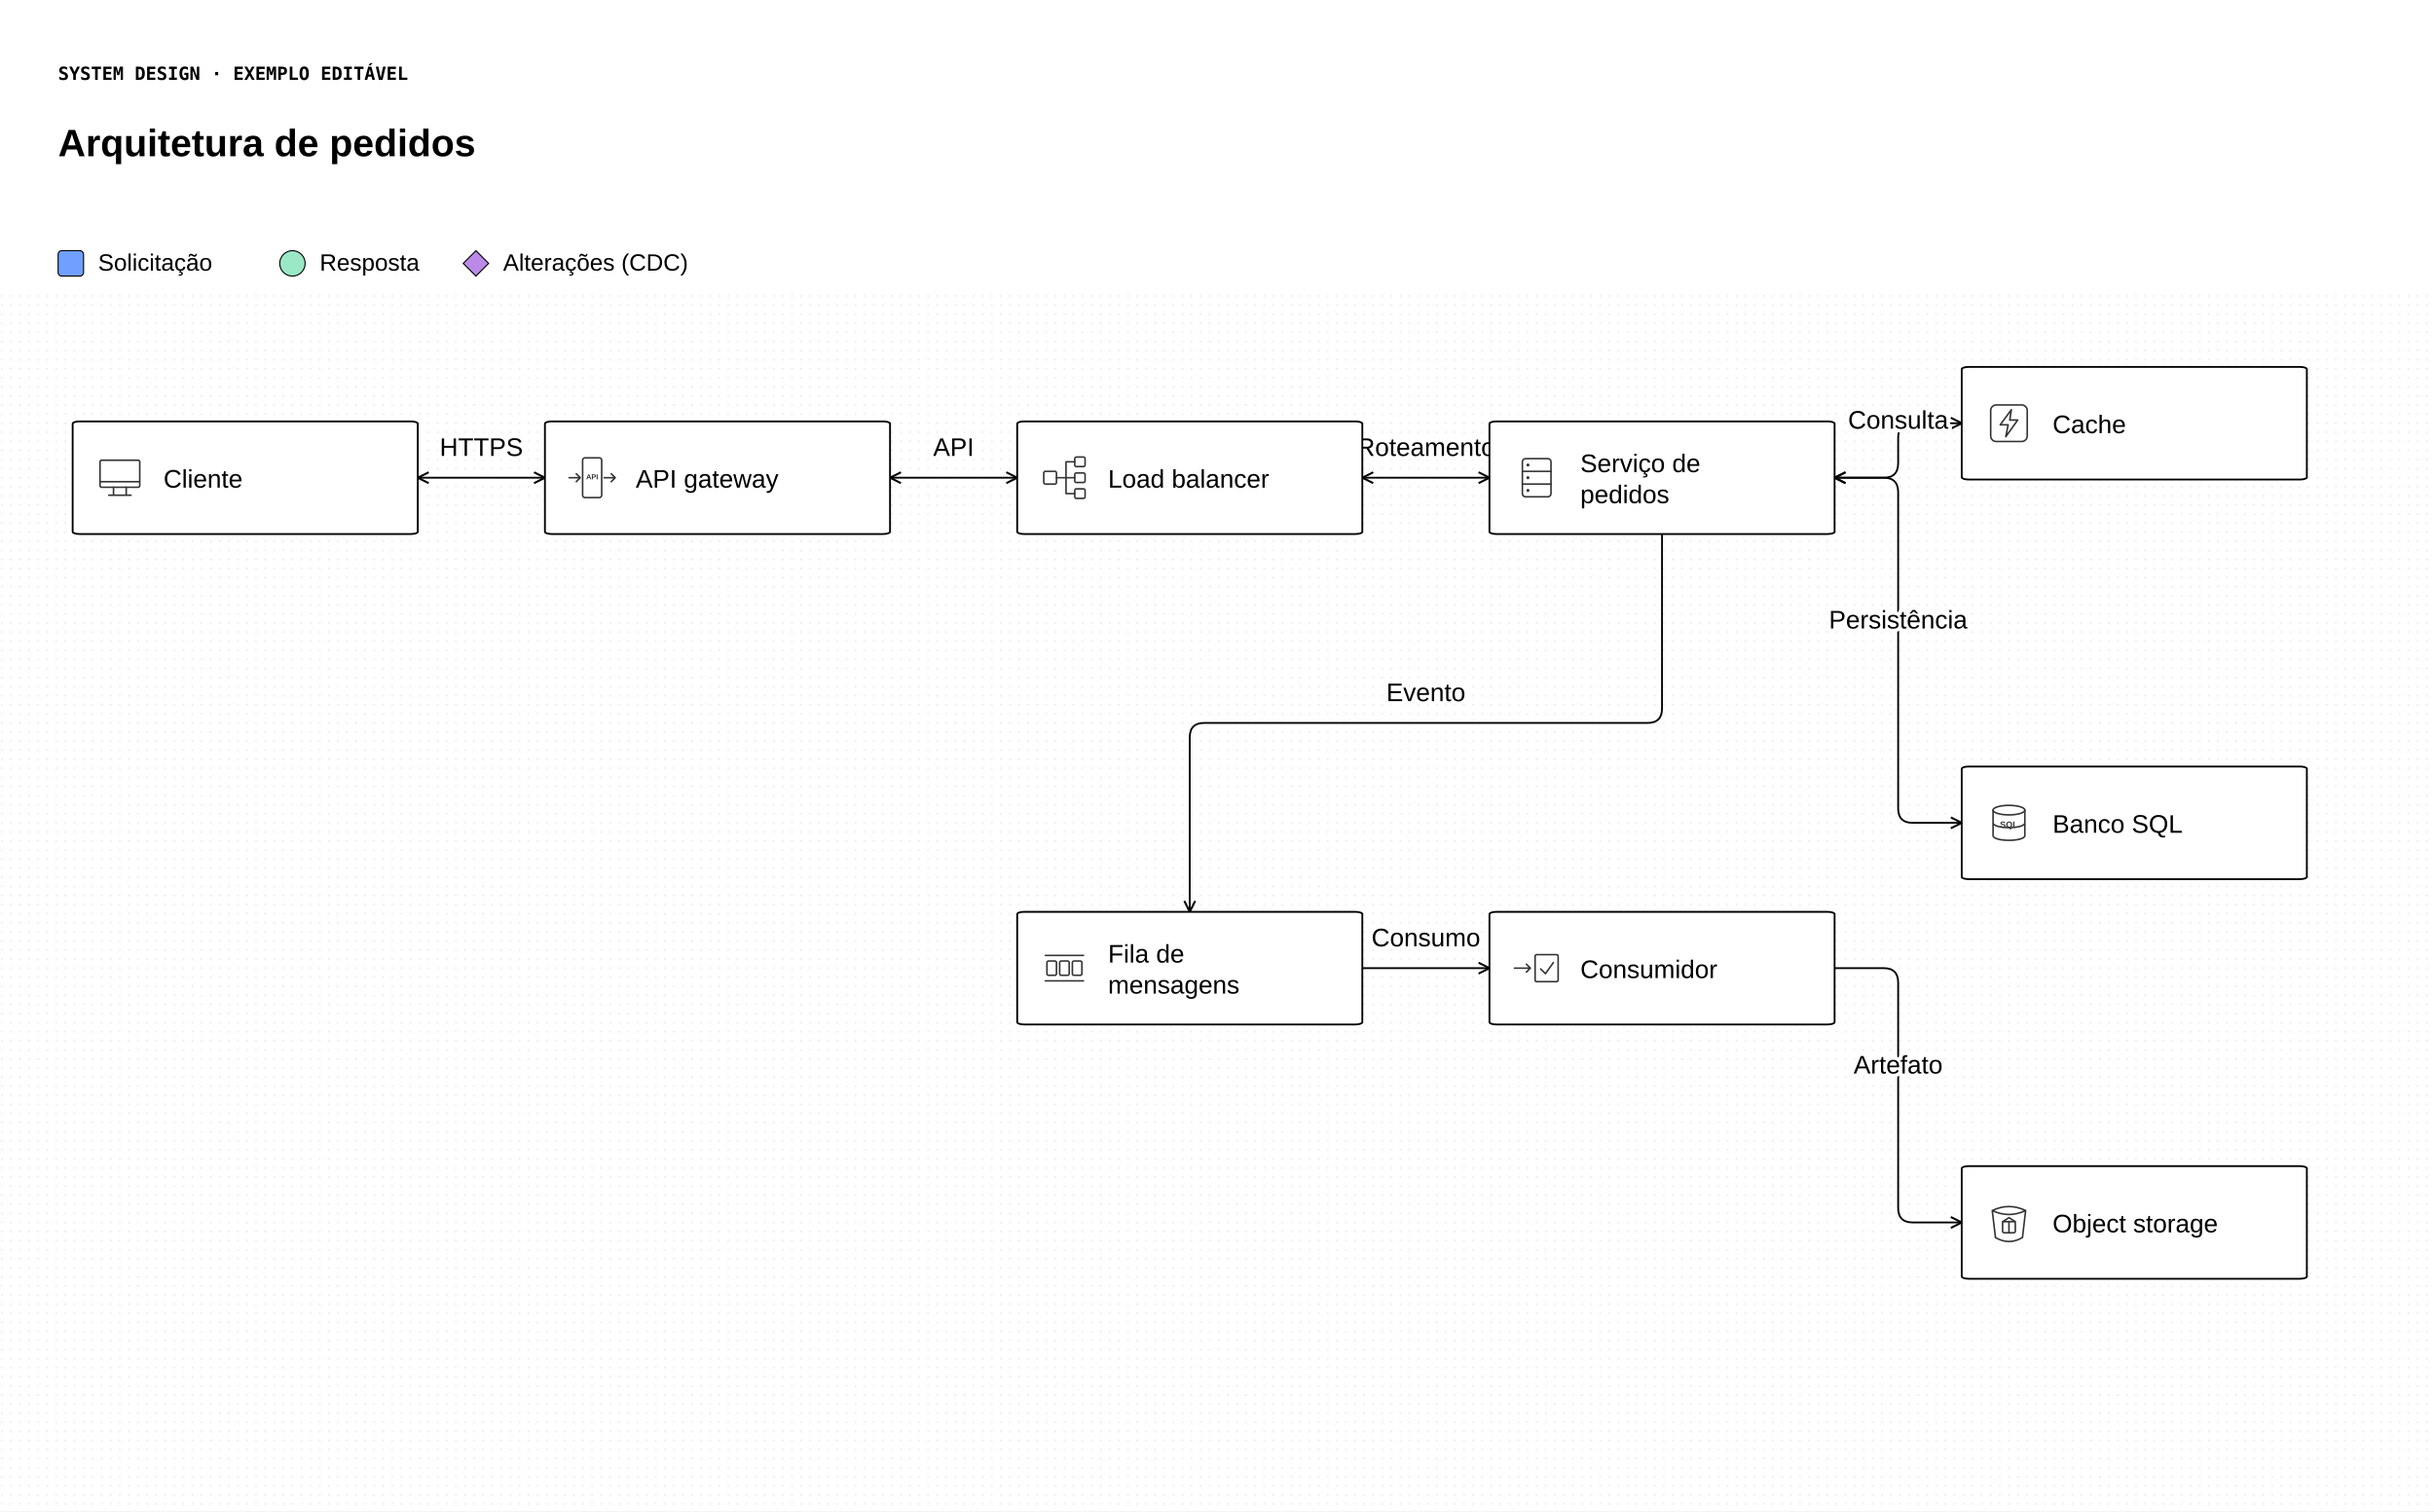
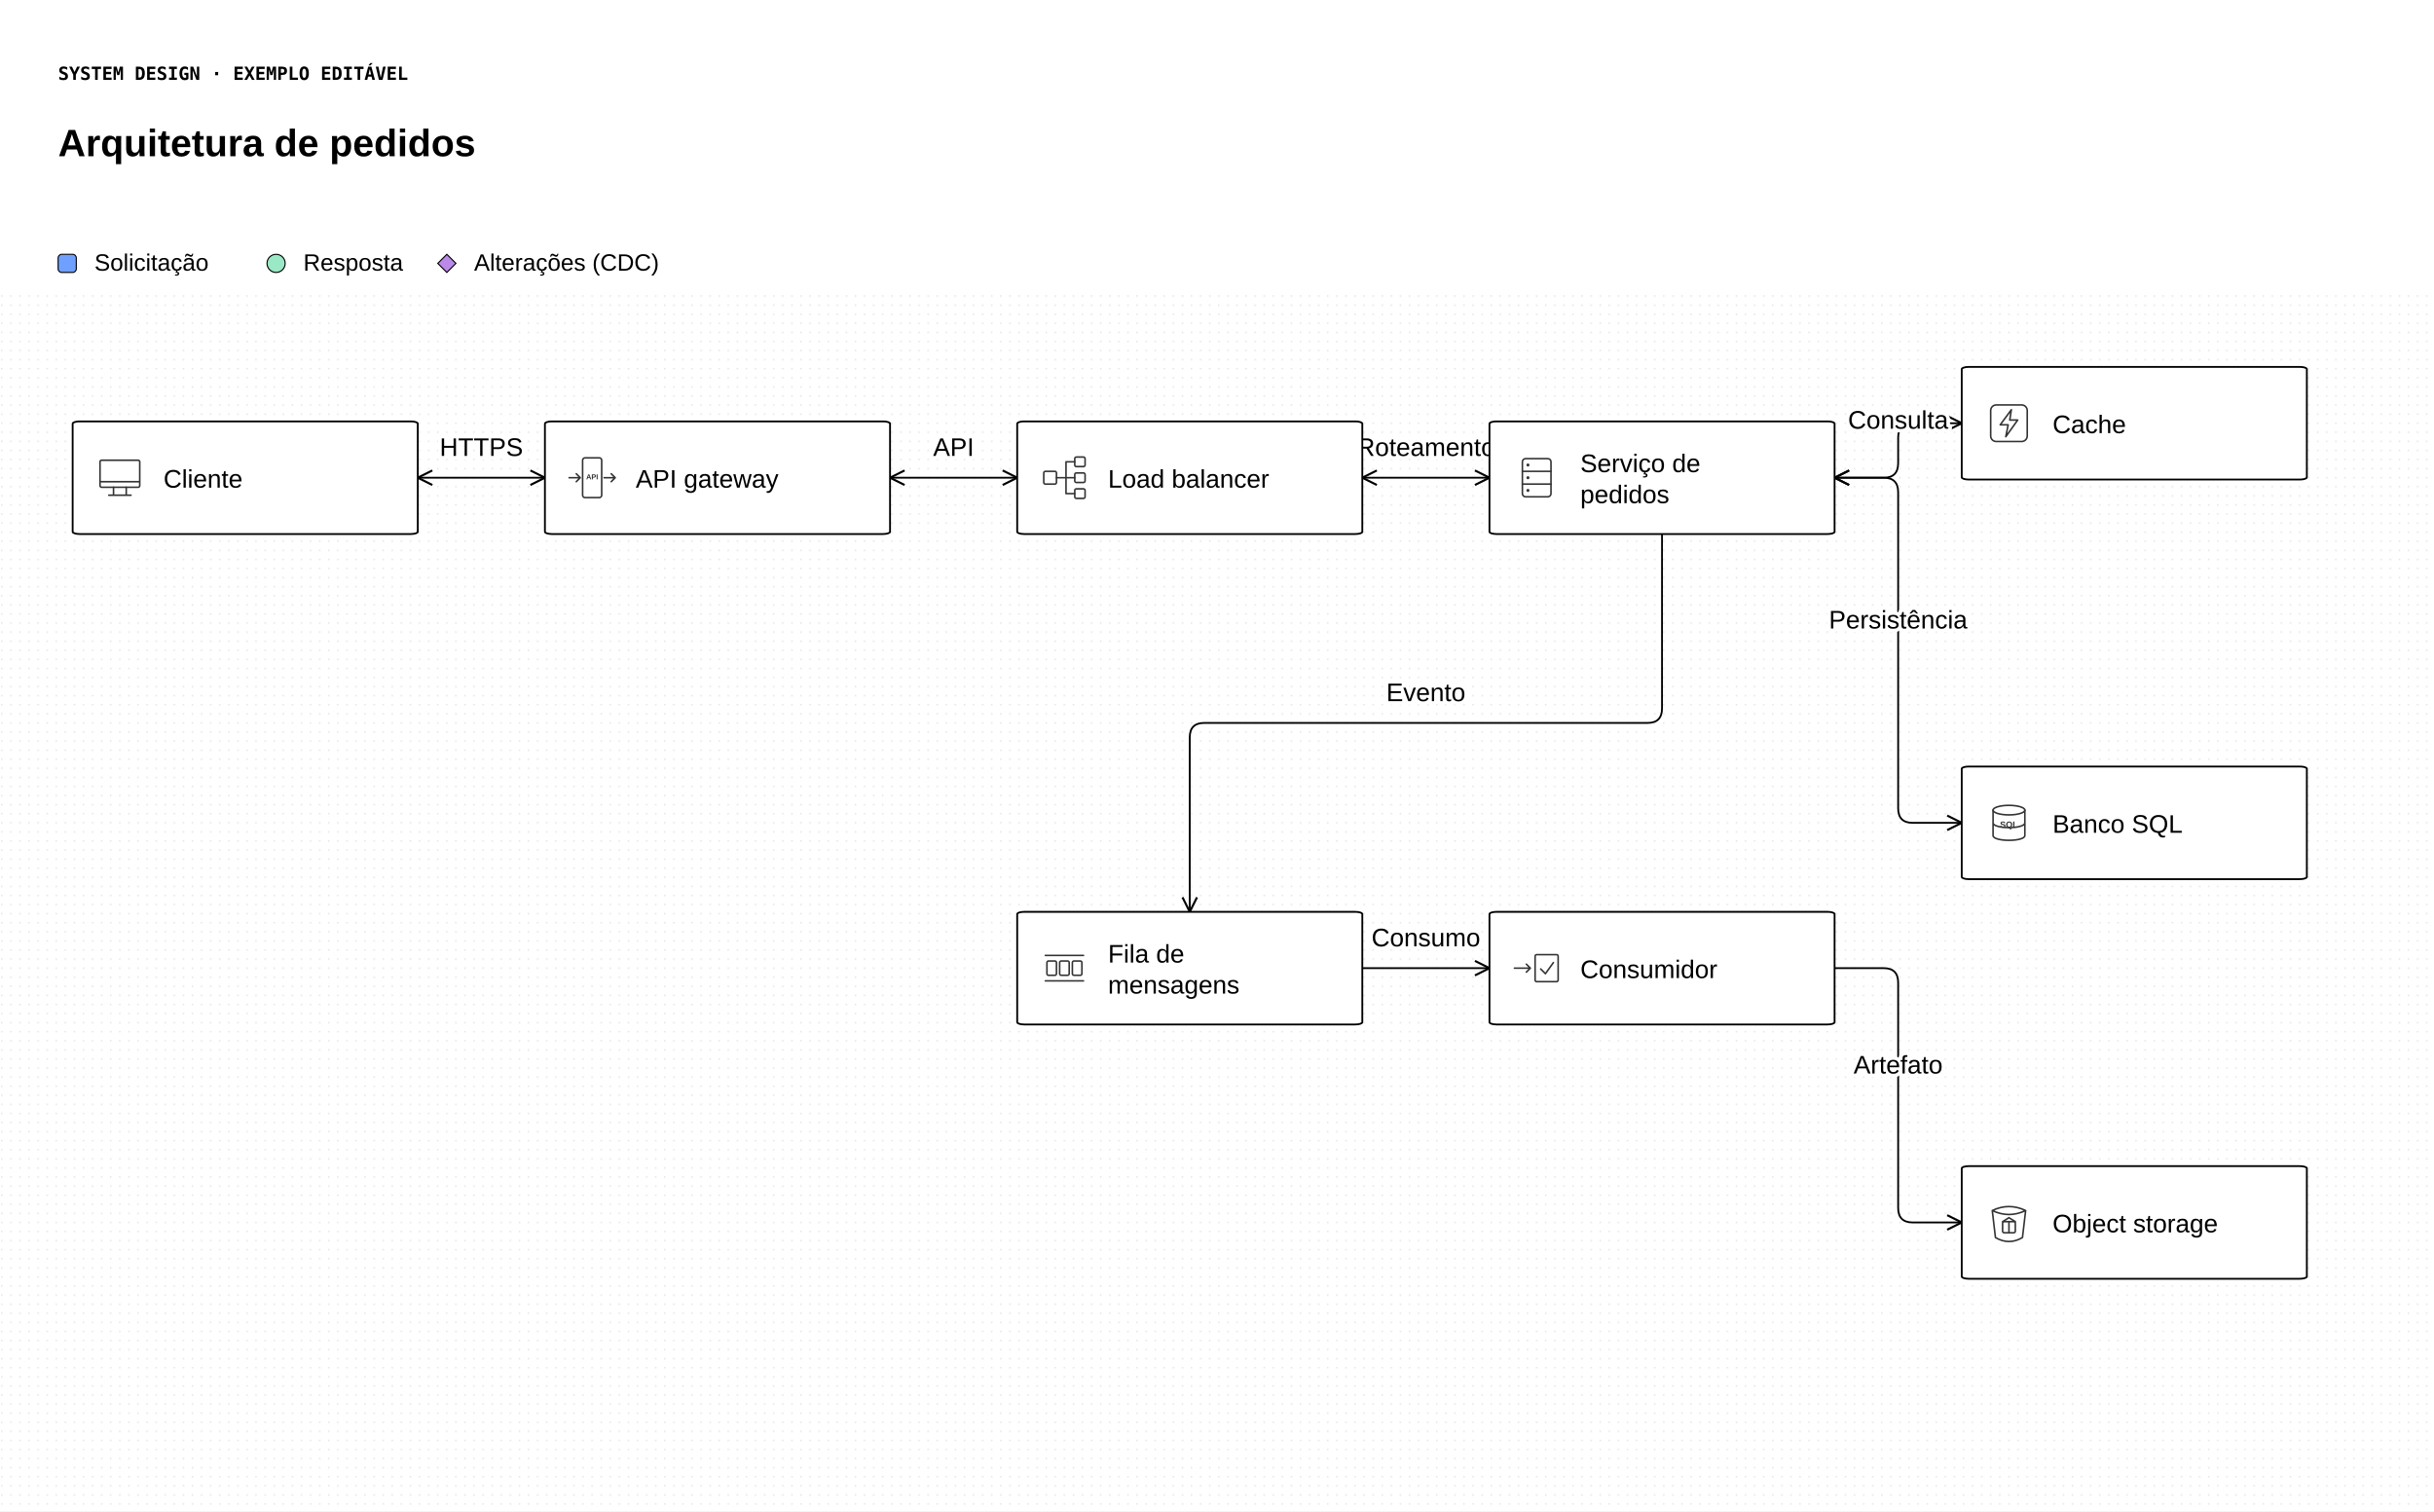
<svg xmlns="http://www.w3.org/2000/svg" viewBox="0 0 1340 832" width="1340" height="832" role="img" aria-label="Arquitetura de pedidos">
-   <style>text{font-family:Arial,sans-serif;fill:#000}.kicker{font-family:monospace;font-size:10px;font-weight:600}.figure-title{font-size:21px;font-weight:700}.description{font-size:13px}.legend-label{font-size:13px}.edge-label{paint-order:stroke;stroke:white;stroke-width:4px;stroke-linejoin:round}.rail{fill:none;stroke:black;stroke-width:1;stroke-linecap:round;stroke-linejoin:round}.node-shape{stroke-linejoin:round}.selection{fill:none;stroke:#1675df;stroke-width:1.5;stroke-dasharray:4 3;pointer-events:none}.hit{stroke:transparent;stroke-width:16;fill:none;cursor:pointer}.node{cursor:move}.node text,.icon,.packet{pointer-events:none}.resize{fill:white;stroke:#1675df;cursor:nwse-resize}.port{fill:white;stroke:#2563eb;stroke-width:1.5;opacity:0;cursor:crosshair}.node:hover&gt;.port,.node.selected&gt;.port,.connecting .port{opacity:1}.diagram-controls{cursor:pointer}@media(prefers-reduced-motion:reduce){.packet{display:none}}</style>
+   <style>:root{font-size:1rem}text{font-family:Arial,sans-serif;fill:#000}.kicker{font-family:monospace;font-size:10px;font-weight:600}.figure-title{font-size:21px;font-weight:700}.description{font-size:13px}.legend-label{font-size:13px}.edge-label{paint-order:stroke;stroke:white;stroke-width:4px;stroke-linejoin:round}.rail{fill:none;stroke:black;stroke-width:1;stroke-linecap:round;stroke-linejoin:round}.node-shape{stroke-linejoin:round}.selection{fill:none;stroke:#1675df;stroke-width:1.5;stroke-dasharray:4 3;pointer-events:none}.hit{stroke:transparent;stroke-width:16;fill:none;cursor:pointer}.node{cursor:move}.node text,.icon,.packet,.flow-token{pointer-events:none}.flow-token{overflow:visible}.resize{fill:white;stroke:#1675df;cursor:nwse-resize}.port{fill:white;stroke:#2563eb;stroke-width:1.5;opacity:0;cursor:crosshair}.node:hover&gt;.port,.node.selected&gt;.port,.connecting .port{opacity:1}.diagram-controls{cursor:pointer}@media(prefers-reduced-motion:reduce){.packet{display:none}.protocol-packet{display:inline;opacity:.5!important}}</style>
  <defs>
    <pattern id="af-grid" width="5" height="5" patternUnits="userSpaceOnUse">
      <circle cx="1" cy="1" r=".45" fill="#e2e2e2" />
    </pattern>
-     <marker id="af-edge-0-arrow" viewBox="0 0 8 8" markerWidth="8" markerHeight="8" refX="7" refY="4" orient="auto-start-reverse" markerUnits="userSpaceOnUse">
-       <path d="M1 1L7 4L1 7" fill="none" stroke="#000000" stroke-width="1.1" />
-     </marker>
-     <marker id="af-edge-1-arrow" viewBox="0 0 8 8" markerWidth="8" markerHeight="8" refX="7" refY="4" orient="auto-start-reverse" markerUnits="userSpaceOnUse">
-       <path d="M1 1L7 4L1 7" fill="none" stroke="#000000" stroke-width="1.1" />
-     </marker>
-     <marker id="af-edge-2-arrow" viewBox="0 0 8 8" markerWidth="8" markerHeight="8" refX="7" refY="4" orient="auto-start-reverse" markerUnits="userSpaceOnUse">
-       <path d="M1 1L7 4L1 7" fill="none" stroke="#000000" stroke-width="1.1" />
-     </marker>
-     <marker id="af-edge-3-arrow" viewBox="0 0 8 8" markerWidth="8" markerHeight="8" refX="7" refY="4" orient="auto-start-reverse" markerUnits="userSpaceOnUse">
-       <path d="M1 1L7 4L1 7" fill="none" stroke="#000000" stroke-width="1.1" />
-     </marker>
-     <marker id="af-edge-4-arrow" viewBox="0 0 8 8" markerWidth="8" markerHeight="8" refX="7" refY="4" orient="auto-start-reverse" markerUnits="userSpaceOnUse">
-       <path d="M1 1L7 4L1 7" fill="none" stroke="#000000" stroke-width="1.1" />
-     </marker>
-     <marker id="af-edge-5-arrow" viewBox="0 0 8 8" markerWidth="8" markerHeight="8" refX="7" refY="4" orient="auto-start-reverse" markerUnits="userSpaceOnUse">
-       <path d="M1 1L7 4L1 7" fill="none" stroke="#000000" stroke-width="1.1" />
-     </marker>
-     <marker id="af-edge-6-arrow" viewBox="0 0 8 8" markerWidth="8" markerHeight="8" refX="7" refY="4" orient="auto-start-reverse" markerUnits="userSpaceOnUse">
-       <path d="M1 1L7 4L1 7" fill="none" stroke="#000000" stroke-width="1.1" />
-     </marker>
-     <marker id="af-edge-7-arrow" viewBox="0 0 8 8" markerWidth="8" markerHeight="8" refX="7" refY="4" orient="auto-start-reverse" markerUnits="userSpaceOnUse">
-       <path d="M1 1L7 4L1 7" fill="none" stroke="#000000" stroke-width="1.1" />
+     <marker id="af-edge-0-arrow" viewBox="0 0 10 10" markerWidth="10" markerHeight="10" refX="9" refY="5" orient="auto-start-reverse" markerUnits="userSpaceOnUse">
+       <path d="M1 1L9 5L1 9" fill="none" stroke="#000000" stroke-width="1.15" />
+     </marker>
+     <marker id="af-edge-1-arrow" viewBox="0 0 10 10" markerWidth="10" markerHeight="10" refX="9" refY="5" orient="auto-start-reverse" markerUnits="userSpaceOnUse">
+       <path d="M1 1L9 5L1 9" fill="none" stroke="#000000" stroke-width="1.15" />
+     </marker>
+     <marker id="af-edge-2-arrow" viewBox="0 0 10 10" markerWidth="10" markerHeight="10" refX="9" refY="5" orient="auto-start-reverse" markerUnits="userSpaceOnUse">
+       <path d="M1 1L9 5L1 9" fill="none" stroke="#000000" stroke-width="1.15" />
+     </marker>
+     <marker id="af-edge-3-arrow" viewBox="0 0 10 10" markerWidth="10" markerHeight="10" refX="9" refY="5" orient="auto-start-reverse" markerUnits="userSpaceOnUse">
+       <path d="M1 1L9 5L1 9" fill="none" stroke="#000000" stroke-width="1.15" />
+     </marker>
+     <marker id="af-edge-4-arrow" viewBox="0 0 10 10" markerWidth="10" markerHeight="10" refX="9" refY="5" orient="auto-start-reverse" markerUnits="userSpaceOnUse">
+       <path d="M1 1L9 5L1 9" fill="none" stroke="#000000" stroke-width="1.15" />
+     </marker>
+     <marker id="af-edge-5-arrow" viewBox="0 0 10 10" markerWidth="10" markerHeight="10" refX="9" refY="5" orient="auto-start-reverse" markerUnits="userSpaceOnUse">
+       <path d="M1 1L9 5L1 9" fill="none" stroke="#000000" stroke-width="1.15" />
+     </marker>
+     <marker id="af-edge-6-arrow" viewBox="0 0 10 10" markerWidth="10" markerHeight="10" refX="9" refY="5" orient="auto-start-reverse" markerUnits="userSpaceOnUse">
+       <path d="M1 1L9 5L1 9" fill="none" stroke="#000000" stroke-width="1.15" />
+     </marker>
+     <marker id="af-edge-7-arrow" viewBox="0 0 10 10" markerWidth="10" markerHeight="10" refX="9" refY="5" orient="auto-start-reverse" markerUnits="userSpaceOnUse">
+       <path d="M1 1L9 5L1 9" fill="none" stroke="#000000" stroke-width="1.15" />
    </marker>
  </defs>
  <rect width="1340" height="832" fill="white" />
  <text x="32" y="44" class="kicker">SYSTEM DESIGN · EXEMPLO EDITÁVEL</text>
  <text x="32" y="86" class="figure-title">Arquitetura de pedidos</text>
  <text x="32" y="115" class="description" />
-   <g class="legend-marker" data-legend="request" transform="translate(39 145)">
-     <rect x="-7" y="-7" width="14" height="14" rx="2" fill="#70a0ff" stroke="#000000" stroke-width=".6" />
-   </g>
-   <text x="54" y="149" class="legend-label">Solicitação</text>
-   <g class="legend-marker" data-legend="response" transform="translate(161 145)">
-     <circle cx="0" cy="0" r="7" fill="#9ae8c5" stroke="#000000" stroke-width=".6" />
-   </g>
-   <text x="176" y="149" class="legend-label">Resposta</text>
-   <g class="legend-marker" data-legend="cdc" transform="translate(262 145)">
-     <path d="M0 -7L7 0L0 7L-7 0Z" fill="#bb8ae8" stroke="#000000" stroke-width=".6" />
-   </g>
-   <text x="277" y="149" class="legend-label">Alterações (CDC)</text>
+   <g class="legend-marker" data-legend="request" transform="translate(37 145)">
+     <rect x="-5" y="-5" width="10" height="10" rx="2" fill="#70a0ff" stroke="#000000" stroke-width=".6" />
+   </g>
+   <text x="52" y="149" class="legend-label">Solicitação</text>
+   <g class="legend-marker" data-legend="response" transform="translate(152 145)">
+     <circle cx="0" cy="0" r="5" fill="#9ae8c5" stroke="#000000" stroke-width=".6" />
+   </g>
+   <text x="167" y="149" class="legend-label">Resposta</text>
+   <g class="legend-marker" data-legend="cdc" transform="translate(246 145)">
+     <path d="M0 -5L5 0L0 5L-5 0Z" fill="#bb8ae8" stroke="#000000" stroke-width=".6" />
+   </g>
+   <text x="261" y="149" class="legend-label">Alterações (CDC)</text>
  <g transform="translate(0 162)" id="af-board">
    <rect width="1340" height="670" fill="url(#af-grid)" />
    <path d="M230 101L257 101Q265 101 273 101L300 101" id="af-edge-0" class="rail" style="stroke:#000000;stroke-width:1" marker-end="url(#af-edge-0-arrow)" marker-start="url(#af-edge-0-arrow)" />
    <text x="265" y="89" class="edge-label" style="font-family:'Arial',Arial,sans-serif;font-size:14px;font-weight:400;font-style:normal;fill:#000000" text-anchor="middle">HTTPS</text>
    <path d="M490 101L517 101Q525 101 533 101L560 101" id="af-edge-1" class="rail" style="stroke:#000000;stroke-width:1" marker-end="url(#af-edge-1-arrow)" marker-start="url(#af-edge-1-arrow)" />
    <text x="525" y="89" class="edge-label" style="font-family:'Arial',Arial,sans-serif;font-size:14px;font-weight:400;font-style:normal;fill:#000000" text-anchor="middle">API</text>
    <path d="M750 101L777 101Q785 101 793 101L820 101" id="af-edge-2" class="rail" style="stroke:#000000;stroke-width:1" marker-end="url(#af-edge-2-arrow)" marker-start="url(#af-edge-2-arrow)" />
    <text x="785" y="89" class="edge-label" style="font-family:'Arial',Arial,sans-serif;font-size:14px;font-weight:400;font-style:normal;fill:#000000" text-anchor="middle">Roteamento</text>
    <path d="M1010 101L1037 101Q1045 101 1045 93L1045 79Q1045 71 1053 71L1080 71" id="af-edge-3" class="rail" style="stroke:#000000;stroke-width:1" marker-end="url(#af-edge-3-arrow)" marker-start="url(#af-edge-3-arrow)" />
    <text x="1045" y="74" class="edge-label" style="font-family:'Arial',Arial,sans-serif;font-size:14px;font-weight:400;font-style:normal;fill:#000000" text-anchor="middle">Consulta</text>
    <path d="M1010 101L1037 101Q1045 101 1045 109L1045 283Q1045 291 1053 291L1080 291" id="af-edge-4" class="rail" style="stroke:#000000;stroke-width:1" marker-end="url(#af-edge-4-arrow)" marker-start="url(#af-edge-4-arrow)" />
    <text x="1045" y="184" class="edge-label" style="font-family:'Arial',Arial,sans-serif;font-size:14px;font-weight:400;font-style:normal;fill:#000000" text-anchor="middle">Persistência</text>
    <path d="M915 132L915 228Q915 236 907 236L663 236Q655 236 655 244L655 340" id="af-edge-5" class="rail" style="stroke:#000000;stroke-width:1" marker-end="url(#af-edge-5-arrow)" />
    <text x="785" y="224" class="edge-label" style="font-family:'Arial',Arial,sans-serif;font-size:14px;font-weight:400;font-style:normal;fill:#000000" text-anchor="middle">Evento</text>
    <path d="M750 371L777 371Q785 371 793 371L820 371" id="af-edge-6" class="rail" style="stroke:#000000;stroke-width:1" marker-end="url(#af-edge-6-arrow)" />
    <text x="785" y="359" class="edge-label" style="font-family:'Arial',Arial,sans-serif;font-size:14px;font-weight:400;font-style:normal;fill:#000000" text-anchor="middle">Consumo</text>
    <path d="M1010 371L1037 371Q1045 371 1045 379L1045 503Q1045 511 1053 511L1080 511" id="af-edge-7" class="rail" style="stroke:#000000;stroke-width:1" marker-end="url(#af-edge-7-arrow)" />
    <text x="1045" y="429" class="edge-label" style="font-family:'Arial',Arial,sans-serif;font-size:14px;font-weight:400;font-style:normal;fill:#000000" text-anchor="middle">Artefato</text>
    <g class="node" data-node="client" transform="translate(40 70)">
      <svg width="190" height="62" viewBox="0 0 100 100" preserveAspectRatio="none" overflow="visible">
        <rect width="100" height="100" rx="2" fill="#ffffff" stroke="#000000" stroke-width="1" vector-effect="non-scaling-stroke" class="node-shape" />
      </svg>
      <g class="node-copy" transform="translate(50 22.46) scale(1) translate(0 0)">
        <text class="node-title" x="0" y="14" text-anchor="start" style="font-family:'Arial',Arial,sans-serif;font-size:14px;font-weight:400;font-style:normal;fill:#000000">Cliente</text>
      </g>
      <g class="icon" transform="translate(12 17) scale(0.4375)" style="color:#333333" fill="none" stroke="currentColor" stroke-width="2" stroke-linecap="round" stroke-linejoin="round">
        <rect x="7" y="10" width="50" height="34" rx="2" />
        <path d="M24 44V53M40 44V53M18 54H46M8 37H56" />
      </g>
    </g>
    <g class="node" data-node="gateway" transform="translate(300 70)">
      <svg width="190" height="62" viewBox="0 0 100 100" preserveAspectRatio="none" overflow="visible">
        <rect width="100" height="100" rx="2" fill="#ffffff" stroke="#000000" stroke-width="1" vector-effect="non-scaling-stroke" class="node-shape" />
      </svg>
      <g class="node-copy" transform="translate(50 22.46) scale(1) translate(0 0)">
        <text class="node-title" x="0" y="14" text-anchor="start" style="font-family:'Arial',Arial,sans-serif;font-size:14px;font-weight:400;font-style:normal;fill:#000000">API gateway</text>
      </g>
      <g class="icon" transform="translate(12 17) scale(0.4375)" style="color:#333333" fill="none" stroke="currentColor" stroke-width="2" stroke-linecap="round" stroke-linejoin="round">
        <rect x="20" y="7" width="24" height="50" rx="3" />
        <path d="M3 32H17m-5 -5 5 5-5 5" />
        <path d="M47 32H61m-5 -5 5 5-5 5" />
        <text x="32" y="34" text-anchor="middle" font-family="Arial,sans-serif" font-size="9" font-weight="700" fill="currentColor" style="fill:currentColor" stroke="none">API</text>
      </g>
    </g>
    <g class="node" data-node="lb" transform="translate(560 70)">
      <svg width="190" height="62" viewBox="0 0 100 100" preserveAspectRatio="none" overflow="visible">
        <rect width="100" height="100" rx="2" fill="#ffffff" stroke="#000000" stroke-width="1" vector-effect="non-scaling-stroke" class="node-shape" />
      </svg>
      <g class="node-copy" transform="translate(50 22.46) scale(1) translate(0 0)">
        <text class="node-title" x="0" y="14" text-anchor="start" style="font-family:'Arial',Arial,sans-serif;font-size:14px;font-weight:400;font-style:normal;fill:#000000">Load balancer</text>
      </g>
      <g class="icon" transform="translate(12 17) scale(0.4375)" style="color:#333333" fill="none" stroke="currentColor" stroke-width="2" stroke-linecap="round" stroke-linejoin="round">
        <rect x="6" y="24" width="16" height="16" rx="2" />
        <path d="M22 32H34V12H45M34 32H45M34 32V52H45" />
        <rect x="45" y="6" width="13" height="12" rx="2" />
        <rect x="45" y="26" width="13" height="12" rx="2" />
        <rect x="45" y="46" width="13" height="12" rx="2" />
      </g>
    </g>
    <g class="node" data-node="service" transform="translate(820 70)">
      <svg width="190" height="62" viewBox="0 0 100 100" preserveAspectRatio="none" overflow="visible">
        <rect width="100" height="100" rx="2" fill="#ffffff" stroke="#000000" stroke-width="1" vector-effect="non-scaling-stroke" class="node-shape" />
      </svg>
      <g class="node-copy" transform="translate(50 13.92) scale(1) translate(0 0)">
        <text class="node-title" x="0" y="14" text-anchor="start" style="font-family:'Arial',Arial,sans-serif;font-size:14px;font-weight:400;font-style:normal;fill:#000000">Serviço de</text>
        <text class="node-title" x="0" y="31.08" text-anchor="start" style="font-family:'Arial',Arial,sans-serif;font-size:14px;font-weight:400;font-style:normal;fill:#000000">pedidos</text>
      </g>
      <g class="icon" transform="translate(12 17) scale(0.4375)" style="color:#333333" fill="none" stroke="currentColor" stroke-width="2" stroke-linecap="round" stroke-linejoin="round">
        <rect x="14" y="8" width="36" height="48" rx="4" />
        <path d="M14 24.0H50M14 40.0H50" />
        <circle cx="21" cy="16.0" r="1" />
        <circle cx="21" cy="32.0" r="1" />
        <circle cx="21" cy="48.0" r="1" />
      </g>
    </g>
    <g class="node" data-node="cache" transform="translate(1080 40)">
      <svg width="190" height="62" viewBox="0 0 100 100" preserveAspectRatio="none" overflow="visible">
        <rect width="100" height="100" rx="2" fill="#ffffff" stroke="#000000" stroke-width="1" vector-effect="non-scaling-stroke" class="node-shape" />
      </svg>
      <g class="node-copy" transform="translate(50 22.46) scale(1) translate(0 0)">
        <text class="node-title" x="0" y="14" text-anchor="start" style="font-family:'Arial',Arial,sans-serif;font-size:14px;font-weight:400;font-style:normal;fill:#000000">Cache</text>
      </g>
      <g class="icon" transform="translate(12 17) scale(0.4375)" style="color:#333333" fill="none" stroke="currentColor" stroke-width="2" stroke-linecap="round" stroke-linejoin="round">
        <rect x="9" y="9" width="46" height="46" rx="7" />
        <path d="M35 15L21 34H31L28 49L43 28H33Z" />
      </g>
    </g>
    <g class="node" data-node="db" transform="translate(1080 260)">
      <svg width="190" height="62" viewBox="0 0 100 100" preserveAspectRatio="none" overflow="visible">
        <rect width="100" height="100" rx="2" fill="#ffffff" stroke="#000000" stroke-width="1" vector-effect="non-scaling-stroke" class="node-shape" />
      </svg>
      <g class="node-copy" transform="translate(50 22.46) scale(1) translate(0 0)">
        <text class="node-title" x="0" y="14" text-anchor="start" style="font-family:'Arial',Arial,sans-serif;font-size:14px;font-weight:400;font-style:normal;fill:#000000">Banco SQL</text>
      </g>
      <g class="icon" transform="translate(12 17) scale(0.4375)" style="color:#333333" fill="none" stroke="currentColor" stroke-width="2" stroke-linecap="round" stroke-linejoin="round">
        <ellipse cx="32.0" cy="16" rx="20.0" ry="6" />
        <path d="M12 16V48C12 56 52 56 52 48V16M12 32.0C12 40.0 52 40.0 52 32.0" />
        <text x="32" y="38" text-anchor="middle" font-family="Arial,sans-serif" font-size="11" font-weight="700" fill="currentColor" style="fill:currentColor" stroke="none">SQL</text>
      </g>
    </g>
    <g class="node" data-node="queue" transform="translate(560 340)">
      <svg width="190" height="62" viewBox="0 0 100 100" preserveAspectRatio="none" overflow="visible">
        <rect width="100" height="100" rx="2" fill="#ffffff" stroke="#000000" stroke-width="1" vector-effect="non-scaling-stroke" class="node-shape" />
      </svg>
      <g class="node-copy" transform="translate(50 13.92) scale(1) translate(0 0)">
        <text class="node-title" x="0" y="14" text-anchor="start" style="font-family:'Arial',Arial,sans-serif;font-size:14px;font-weight:400;font-style:normal;fill:#000000">Fila de</text>
        <text class="node-title" x="0" y="31.08" text-anchor="start" style="font-family:'Arial',Arial,sans-serif;font-size:14px;font-weight:400;font-style:normal;fill:#000000">mensagens</text>
      </g>
      <g class="icon" transform="translate(12 17) scale(0.4375)" style="color:#333333" fill="none" stroke="currentColor" stroke-width="2" stroke-linecap="round" stroke-linejoin="round">
        <path d="M8 16H56M8 48H56" />
        <rect x="10" y="23" width="12" height="18" rx="2" />
        <rect x="26" y="23" width="12" height="18" rx="2" />
        <rect x="42" y="23" width="12" height="18" rx="2" />
      </g>
    </g>
    <g class="node" data-node="worker" transform="translate(820 340)">
      <svg width="190" height="62" viewBox="0 0 100 100" preserveAspectRatio="none" overflow="visible">
        <rect width="100" height="100" rx="2" fill="#ffffff" stroke="#000000" stroke-width="1" vector-effect="non-scaling-stroke" class="node-shape" />
      </svg>
      <g class="node-copy" transform="translate(50 22.46) scale(1) translate(0 0)">
        <text class="node-title" x="0" y="14" text-anchor="start" style="font-family:'Arial',Arial,sans-serif;font-size:14px;font-weight:400;font-style:normal;fill:#000000">Consumidor</text>
      </g>
      <g class="icon" transform="translate(12 17) scale(0.4375)" style="color:#333333" fill="none" stroke="currentColor" stroke-width="2" stroke-linecap="round" stroke-linejoin="round">
        <path d="M4 32H24m-5 -5 5 5-5 5" />
        <rect x="30" y="15" width="29" height="34" rx="2" />
        <path d="M37 33l6 6 10-14" />
      </g>
    </g>
    <g class="node" data-node="storage" transform="translate(1080 480)">
      <svg width="190" height="62" viewBox="0 0 100 100" preserveAspectRatio="none" overflow="visible">
        <rect width="100" height="100" rx="2" fill="#ffffff" stroke="#000000" stroke-width="1" vector-effect="non-scaling-stroke" class="node-shape" />
      </svg>
      <g class="node-copy" transform="translate(50 22.46) scale(1) translate(0 0)">
        <text class="node-title" x="0" y="14" text-anchor="start" style="font-family:'Arial',Arial,sans-serif;font-size:14px;font-weight:400;font-style:normal;fill:#000000">Object storage</text>
      </g>
      <g class="icon" transform="translate(12 17) scale(0.4375)" style="color:#333333" fill="none" stroke="currentColor" stroke-width="2" stroke-linecap="round" stroke-linejoin="round">
        <path d="M11 17Q32 7 53 17L49 51Q32 61 15 51ZM11 17Q32 27 53 17" />
        <rect x="24" y="31" width="16" height="14" rx="2" />
        <path d="M24 31l8-5 8 5M32 31V45" />
      </g>
    </g>
    <g class="packet" data-stream="0-0-0" opacity="0">
      <rect x="-5" y="-5" width="10" height="10" rx="2" fill="#70a0ff" stroke="#000000" stroke-width=".6" />
      <animateMotion dur="6s" begin="0s" calcMode="linear" repeatCount="indefinite" rotate="auto">
        <mpath href="#af-edge-0" />
      </animateMotion>
      <animate attributeName="opacity" values="0;0.86;0.86;0" keyTimes="0;0.06;0.94;1" dur="6s" begin="0s" repeatCount="indefinite" />
    </g>
    <g class="packet" data-stream="0-1-0" opacity="0">
      <circle cx="0" cy="0" r="5" fill="#9ae8c5" stroke="#000000" stroke-width=".6" />
      <animateMotion dur="6s" begin="0.22s" calcMode="linear" repeatCount="indefinite" rotate="auto" keyPoints="1;0" keyTimes="0;1">
        <mpath href="#af-edge-0" />
      </animateMotion>
      <animate attributeName="opacity" values="0;0.86;0.86;0" keyTimes="0;0.06;0.94;1" dur="6s" begin="0.22s" repeatCount="indefinite" />
    </g>
    <g class="packet" data-stream="1-0-0" opacity="0">
      <rect x="-5" y="-5" width="10" height="10" rx="2" fill="#70a0ff" stroke="#000000" stroke-width=".6" />
      <animateMotion dur="6s" begin="0.18s" calcMode="linear" repeatCount="indefinite" rotate="auto">
        <mpath href="#af-edge-1" />
      </animateMotion>
      <animate attributeName="opacity" values="0;0.86;0.86;0" keyTimes="0;0.06;0.94;1" dur="6s" begin="0.18s" repeatCount="indefinite" />
    </g>
    <g class="packet" data-stream="1-1-0" opacity="0">
      <circle cx="0" cy="0" r="5" fill="#9ae8c5" stroke="#000000" stroke-width=".6" />
      <animateMotion dur="6s" begin="0.4s" calcMode="linear" repeatCount="indefinite" rotate="auto" keyPoints="1;0" keyTimes="0;1">
        <mpath href="#af-edge-1" />
      </animateMotion>
      <animate attributeName="opacity" values="0;0.86;0.86;0" keyTimes="0;0.06;0.94;1" dur="6s" begin="0.4s" repeatCount="indefinite" />
    </g>
    <g class="packet" data-stream="2-0-0" opacity="0">
      <rect x="-5" y="-5" width="10" height="10" rx="2" fill="#70a0ff" stroke="#000000" stroke-width=".6" />
      <animateMotion dur="6s" begin="0.36s" calcMode="linear" repeatCount="indefinite" rotate="auto">
        <mpath href="#af-edge-2" />
      </animateMotion>
      <animate attributeName="opacity" values="0;0.86;0.86;0" keyTimes="0;0.06;0.94;1" dur="6s" begin="0.36s" repeatCount="indefinite" />
    </g>
    <g class="packet" data-stream="2-1-0" opacity="0">
      <circle cx="0" cy="0" r="5" fill="#9ae8c5" stroke="#000000" stroke-width=".6" />
      <animateMotion dur="6s" begin="0.58s" calcMode="linear" repeatCount="indefinite" rotate="auto" keyPoints="1;0" keyTimes="0;1">
        <mpath href="#af-edge-2" />
      </animateMotion>
      <animate attributeName="opacity" values="0;0.86;0.86;0" keyTimes="0;0.06;0.94;1" dur="6s" begin="0.58s" repeatCount="indefinite" />
    </g>
    <g class="packet" data-stream="3-0-0" opacity="0">
      <rect x="-5" y="-5" width="10" height="10" rx="2" fill="#70a0ff" stroke="#000000" stroke-width=".6" />
      <animateMotion dur="6s" begin="0.54s" calcMode="linear" repeatCount="indefinite" rotate="auto">
        <mpath href="#af-edge-3" />
      </animateMotion>
      <animate attributeName="opacity" values="0;0.86;0.86;0" keyTimes="0;0.06;0.94;1" dur="6s" begin="0.54s" repeatCount="indefinite" />
    </g>
    <g class="packet" data-stream="3-1-0" opacity="0">
      <circle cx="0" cy="0" r="5" fill="#9ae8c5" stroke="#000000" stroke-width=".6" />
      <animateMotion dur="6s" begin="0.76s" calcMode="linear" repeatCount="indefinite" rotate="auto" keyPoints="1;0" keyTimes="0;1">
        <mpath href="#af-edge-3" />
      </animateMotion>
      <animate attributeName="opacity" values="0;0.86;0.86;0" keyTimes="0;0.06;0.94;1" dur="6s" begin="0.76s" repeatCount="indefinite" />
    </g>
    <g class="packet" data-stream="4-0-0" opacity="0">
      <rect x="-5" y="-5" width="10" height="10" rx="2" fill="#70a0ff" stroke="#000000" stroke-width=".6" />
      <animateMotion dur="6s" begin="0.72s" calcMode="linear" repeatCount="indefinite" rotate="auto">
        <mpath href="#af-edge-4" />
      </animateMotion>
      <animate attributeName="opacity" values="0;0.86;0.86;0" keyTimes="0;0.06;0.94;1" dur="6s" begin="0.72s" repeatCount="indefinite" />
    </g>
    <g class="packet" data-stream="4-1-0" opacity="0">
      <circle cx="0" cy="0" r="5" fill="#9ae8c5" stroke="#000000" stroke-width=".6" />
      <animateMotion dur="6s" begin="0.94s" calcMode="linear" repeatCount="indefinite" rotate="auto" keyPoints="1;0" keyTimes="0;1">
        <mpath href="#af-edge-4" />
      </animateMotion>
      <animate attributeName="opacity" values="0;0.86;0.86;0" keyTimes="0;0.06;0.94;1" dur="6s" begin="0.94s" repeatCount="indefinite" />
    </g>
    <g class="packet" data-stream="5-0-0" opacity="0">
      <path d="M0 -5L5 0L0 5L-5 0Z" fill="#bb8ae8" stroke="#000000" stroke-width=".6" />
      <animateMotion dur="6s" begin="0.9s" calcMode="linear" repeatCount="indefinite" rotate="auto">
        <mpath href="#af-edge-5" />
      </animateMotion>
      <animate attributeName="opacity" values="0;0.86;0.86;0" keyTimes="0;0.06;0.94;1" dur="6s" begin="0.9s" repeatCount="indefinite" />
    </g>
    <g class="packet" data-stream="6-0-0" opacity="0">
      <path d="M0 -5L5 0L0 5L-5 0Z" fill="#bb8ae8" stroke="#000000" stroke-width=".6" />
      <animateMotion dur="6s" begin="1.08s" calcMode="linear" repeatCount="indefinite" rotate="auto">
        <mpath href="#af-edge-6" />
      </animateMotion>
      <animate attributeName="opacity" values="0;0.86;0.86;0" keyTimes="0;0.06;0.94;1" dur="6s" begin="1.08s" repeatCount="indefinite" />
    </g>
    <g class="packet" data-stream="7-0-0" opacity="0">
      <path d="M0 -5L5 0L0 5L-5 0Z" fill="#bb8ae8" stroke="#000000" stroke-width=".6" />
      <animateMotion dur="6s" begin="1.26s" calcMode="linear" repeatCount="indefinite" rotate="auto">
        <mpath href="#af-edge-7" />
      </animateMotion>
      <animate attributeName="opacity" values="0;0.86;0.86;0" keyTimes="0;0.06;0.94;1" dur="6s" begin="1.26s" repeatCount="indefinite" />
    </g>
  </g>
</svg>
